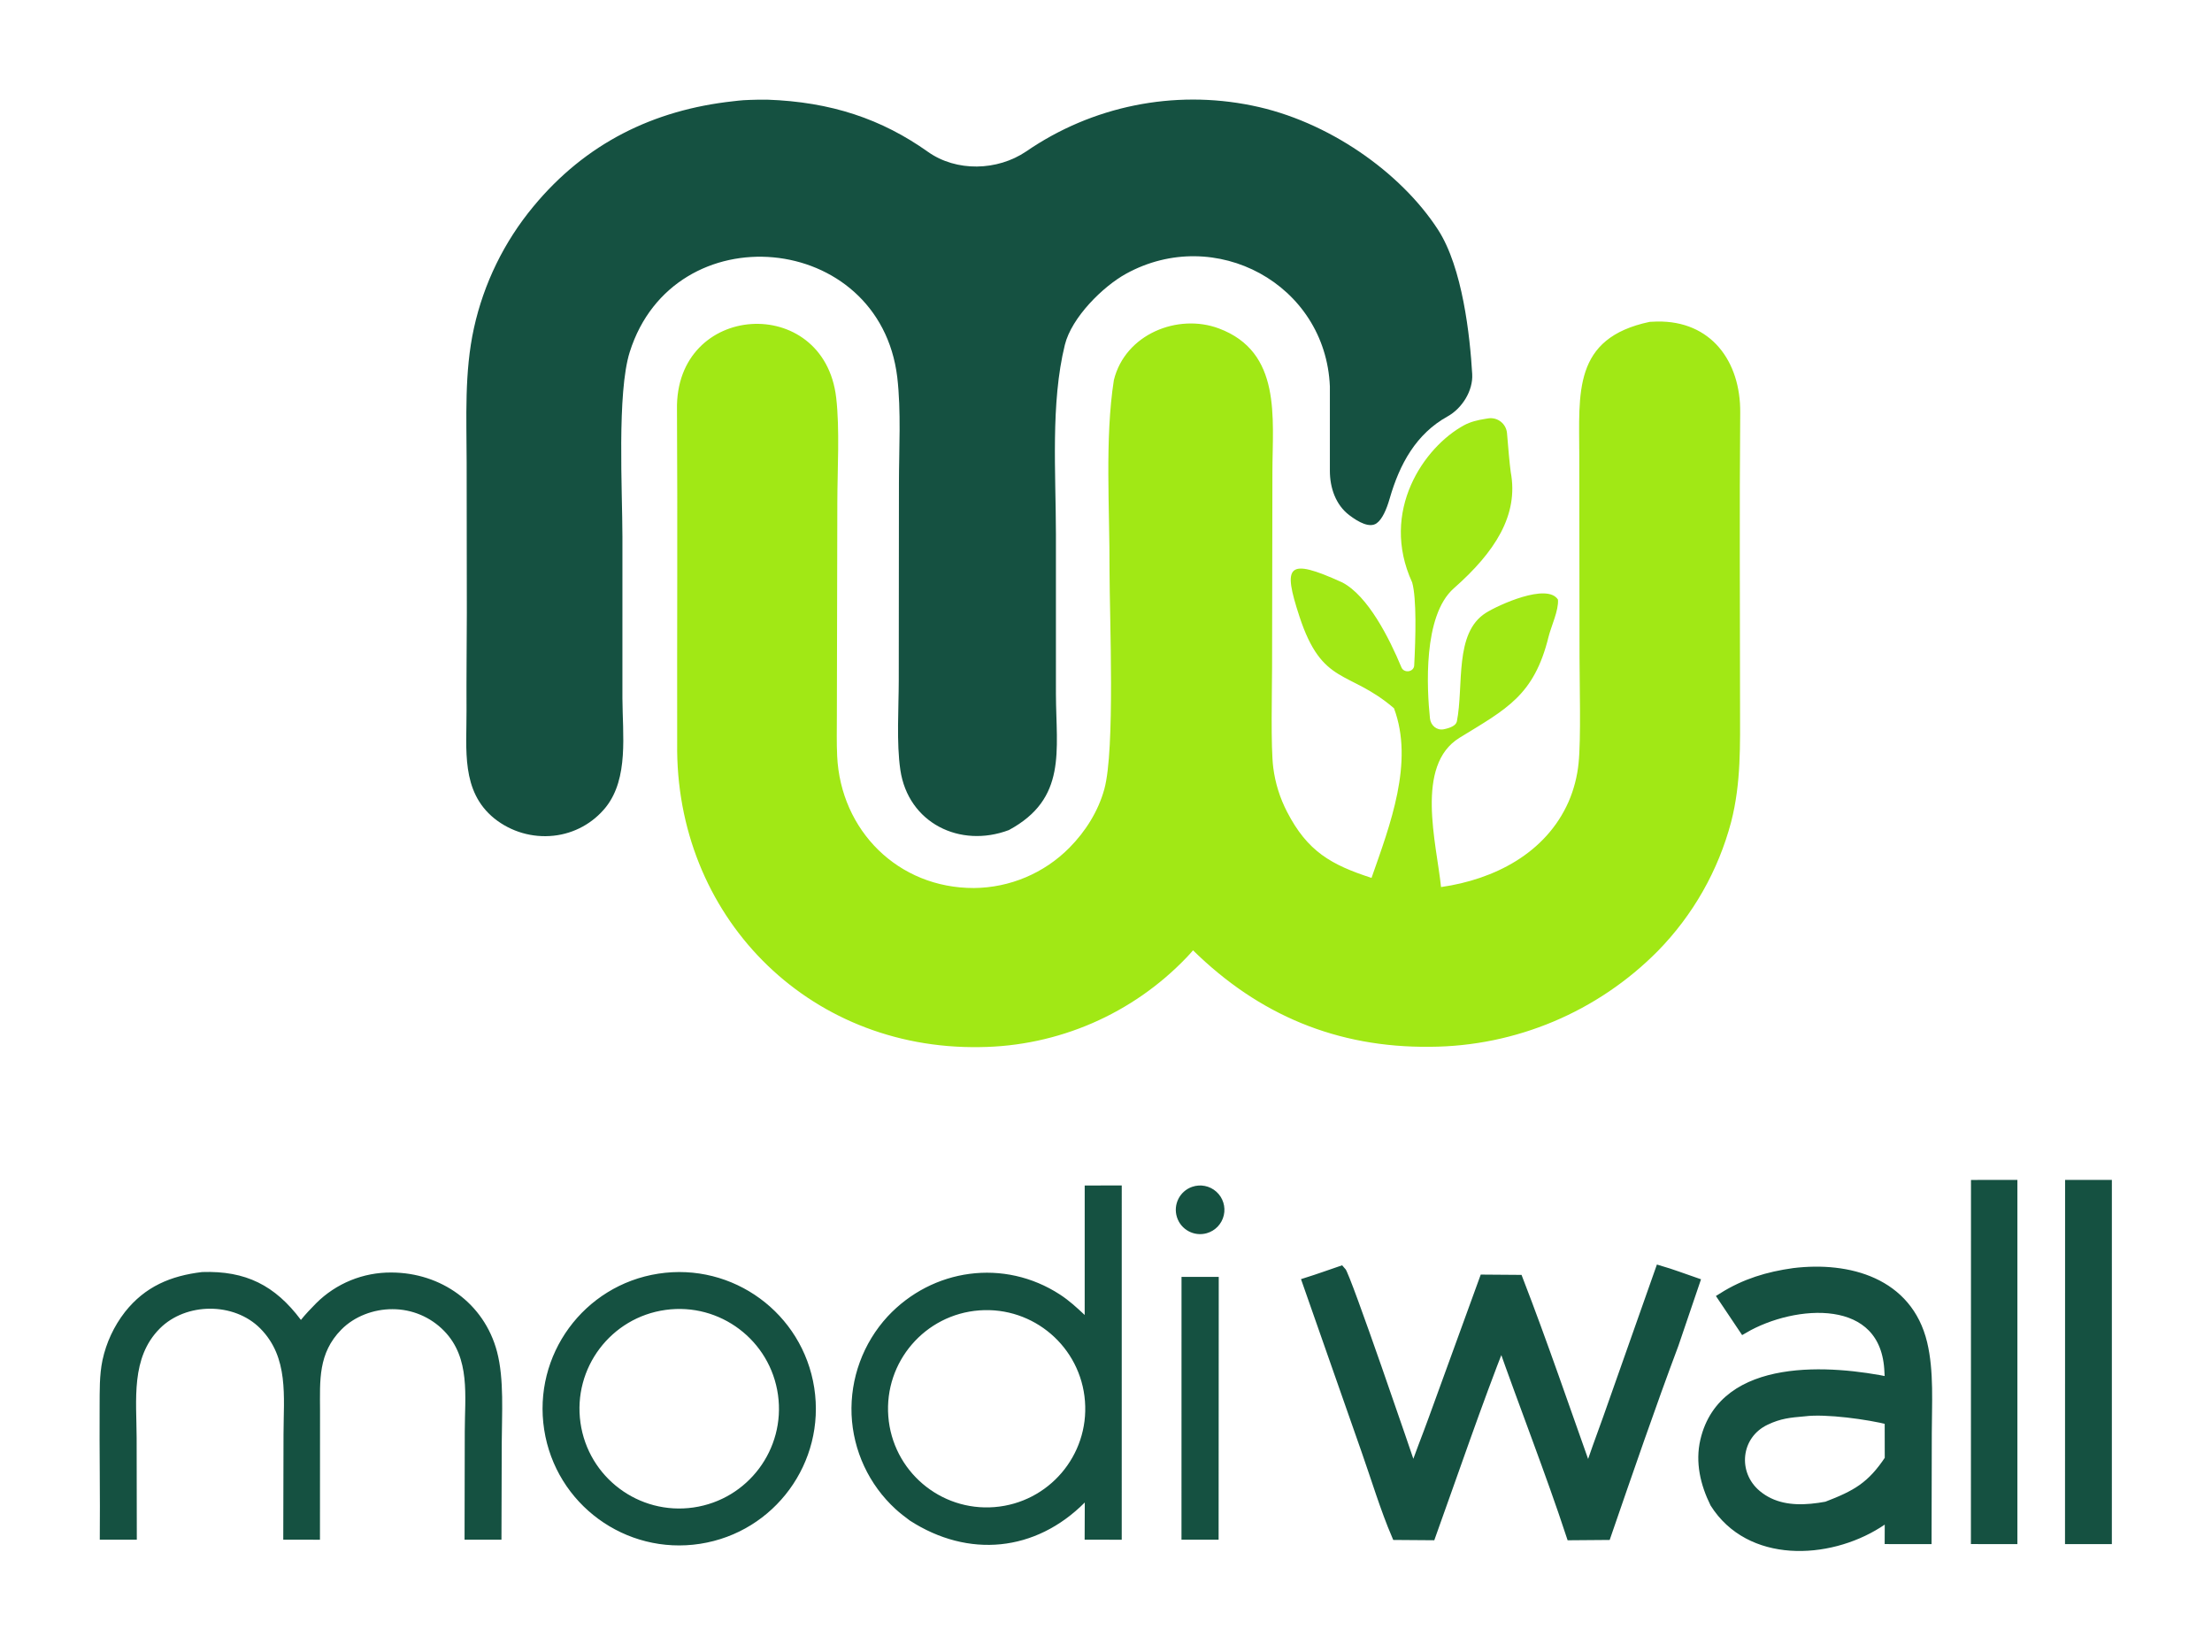
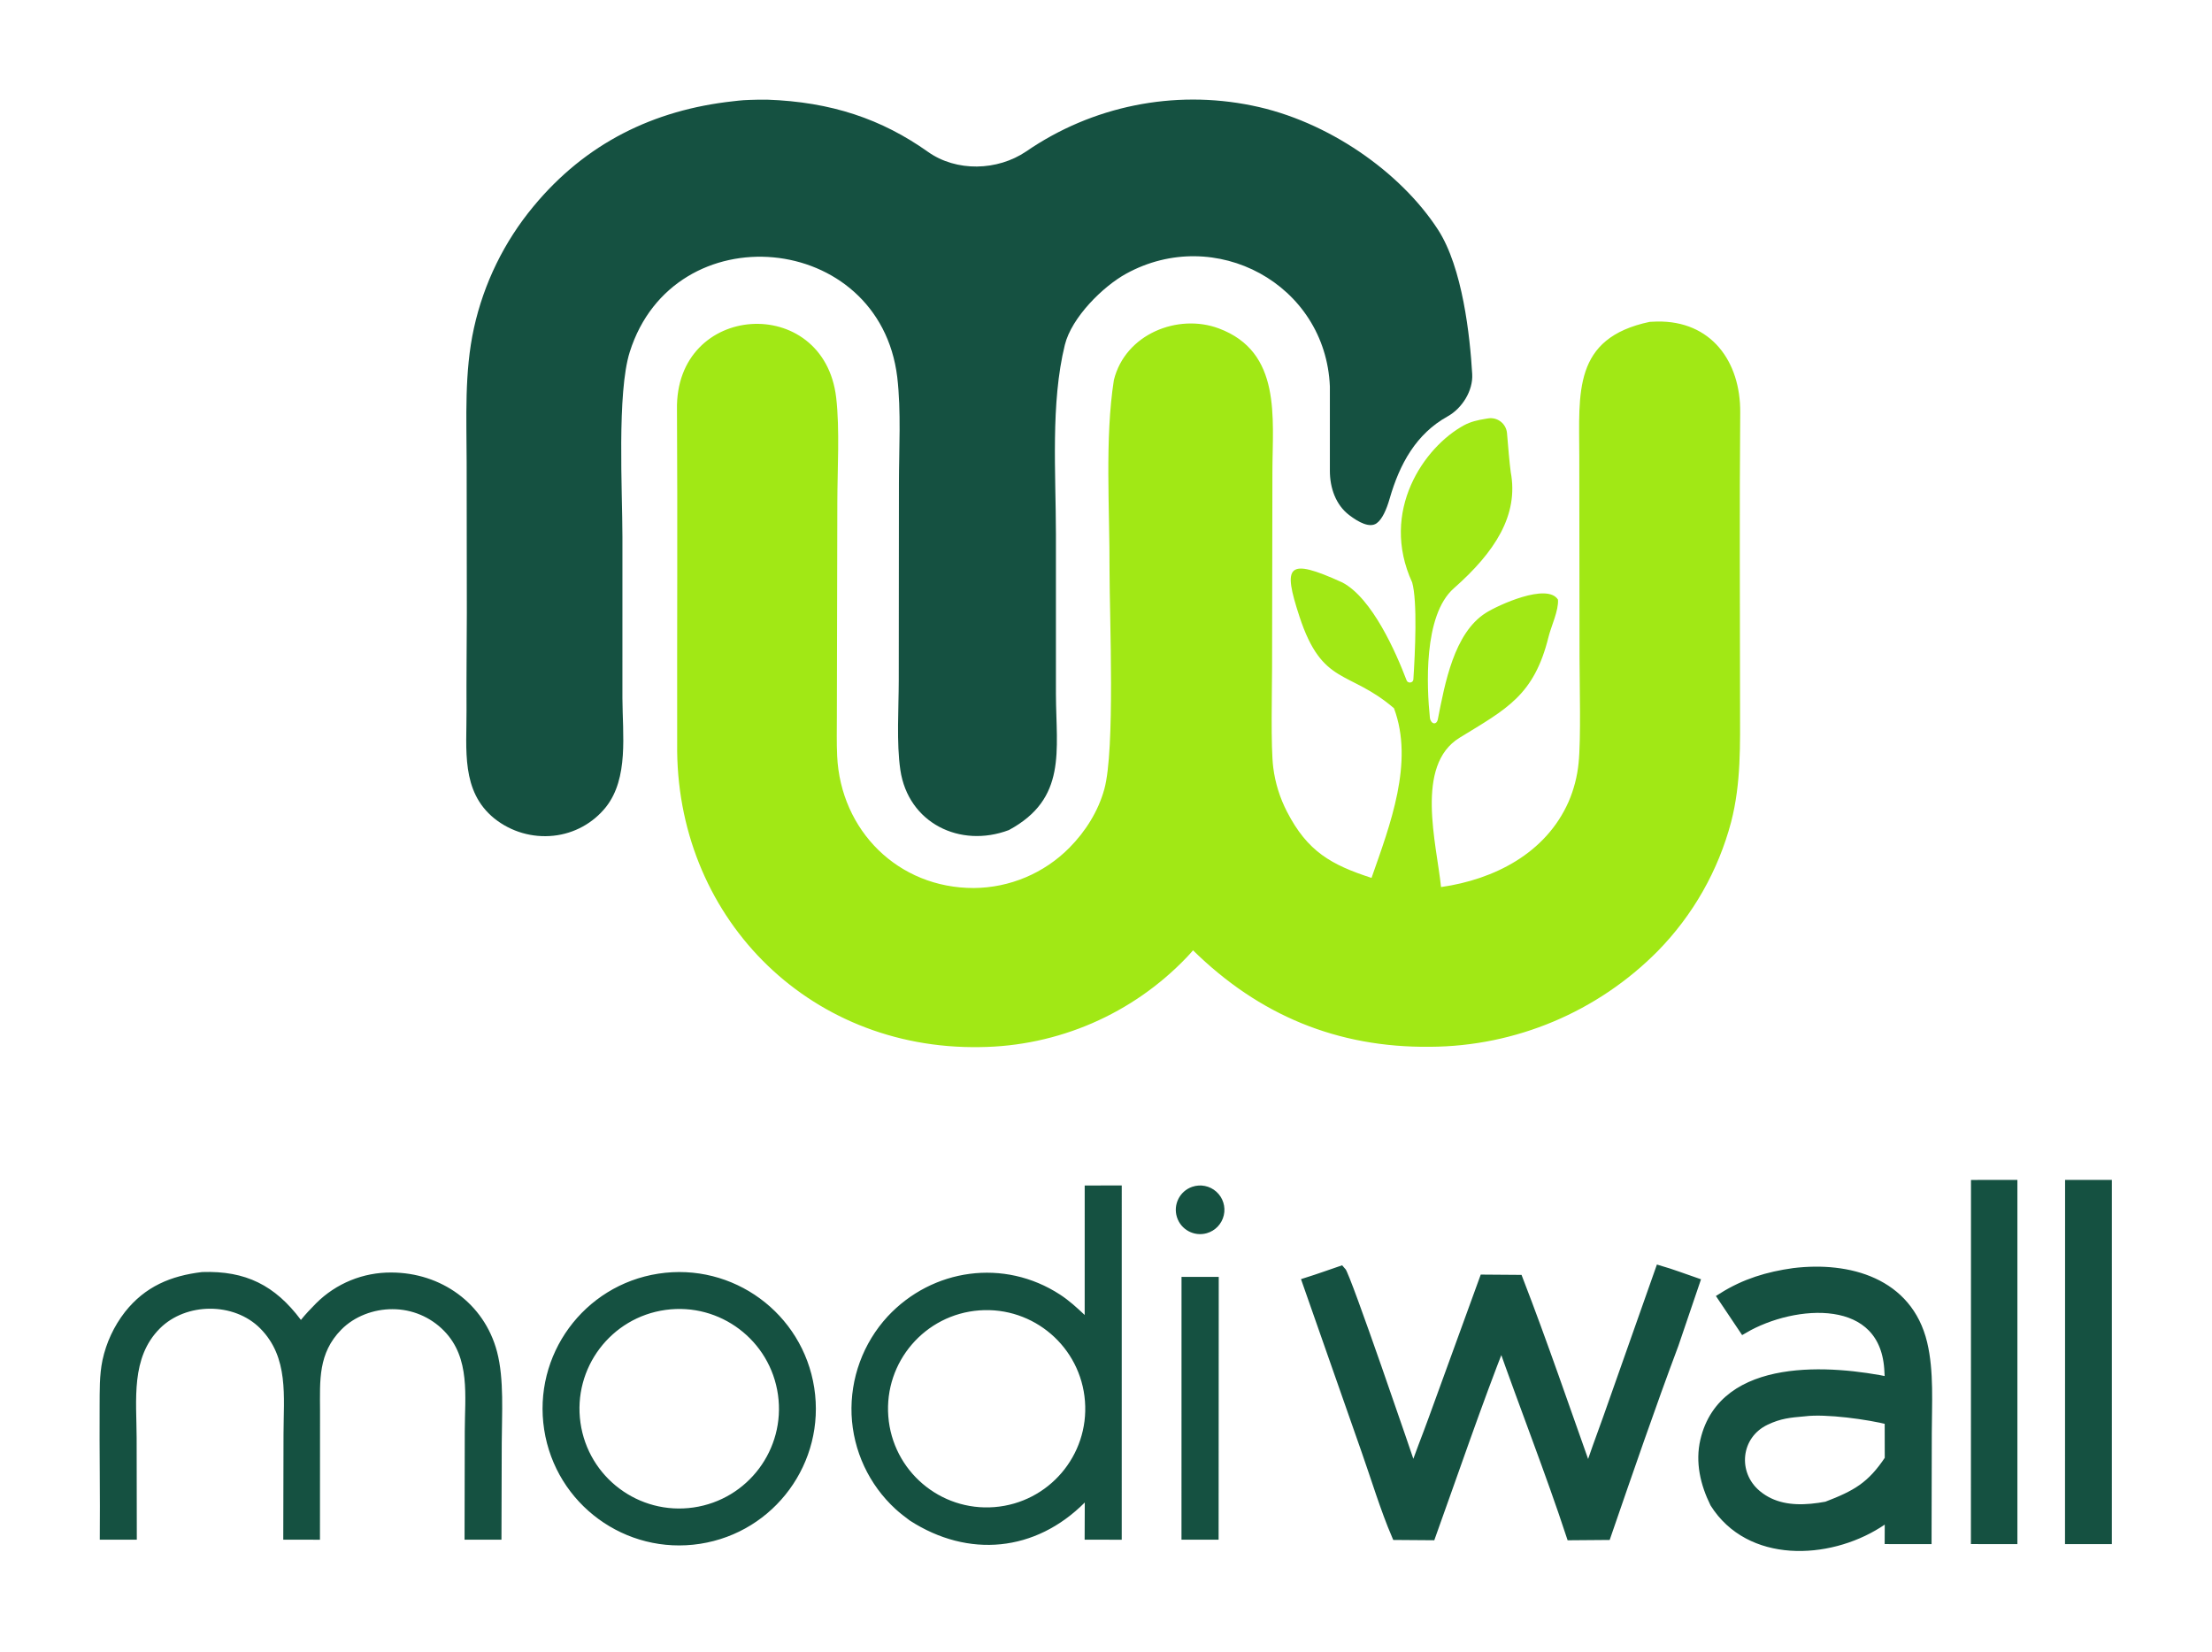
<svg xmlns="http://www.w3.org/2000/svg" viewBox="-60 -60 1333 995">
  <g transform="translate(220.96 0)">
-     <path fill="#a1e815" d="M713.195 133.945C714.639 133.852 716.085 133.791 717.531 133.76C750.215 133.12 767.995 157.787 767.733 188.588C767.235 247.337 767.612 306.136 767.629 364.888C767.636 388.86 768.312 411.86 762.259 435.327C754.519 464.597 739.324 491.358 718.153 512.997C681.856 549.743 632.434 570.537 580.79 570.791C524.797 571.385 477.674 551.626 437.981 512.657C436.737 514.127 435.448 515.559 434.114 516.948C401.544 551.013 356.611 570.493 309.489 570.974C205.021 572.671 125.816 491.306 127.118 387.973C127.007 320.97 127.394 253.9 127.004 186.909C125.708 121.988 215.599 116.548 222.946 179.633C225.158 198.615 223.675 223.084 223.634 242.454L223.353 371.566C223.333 379.468 223.161 387.605 223.526 395.49C225.613 440.459 260.26 475.246 305.984 475.115C327.595 474.933 348.257 466.214 363.468 450.859C373.195 441.023 380.869 428.876 384.545 415.482C391.075 391.678 387.708 312.767 387.662 283.675C387.811 246.752 384.747 204.506 390.282 169.031C397.147 141.194 428.967 128.736 453.521 137.903C491.534 152.094 485.872 191.697 485.821 224.45L485.623 341.929C485.602 355.511 484.747 390.369 486.342 402.635C487.529 411.881 490.326 420.846 494.606 429.126C506.984 453.181 521.317 461.146 545.553 469.017C556.769 437.002 571.278 399.379 559.079 366.779C531.791 343.383 515.89 353.572 502.106 311.476C492.012 280.645 494.461 275.729 527.937 290.974C543.456 299.083 556.297 324.654 563.57 342.137C565.114 345.849 571.053 345.01 571.266 340.996C572.151 324.219 572.772 300.636 570.045 290.974C550.3 247.975 577.316 209.248 601.341 196.24C605.242 194.128 609.6 193.129 613.979 192.423L615.825 192.125C621.498 191.21 626.738 195.347 627.201 201.075C627.843 209.028 628.74 219.366 629.438 224.45C634.336 250.428 619.911 272.693 595.149 294.513C576.387 311.046 578.923 355.339 580.767 372.908C581.211 377.141 584.866 380.283 589.043 379.459C592.675 378.743 596.406 377.367 596.986 374.724C601.266 353.05 595.227 321.491 614.433 309.324C621.864 304.616 651.411 291.08 657.908 301.324C658.415 307.794 653.808 317.34 652.253 323.651C643.498 359.208 626.926 367.17 598.586 384.577C571.556 401.178 584.74 448.199 587.441 474.537C619.526 469.954 650.623 454.154 664.321 423.084C667.503 415.71 669.527 407.889 670.325 399.896C671.83 385.526 670.911 351.728 670.894 336.179L670.755 214.837C670.712 176.697 666.666 143.763 713.195 133.945Z" />
+     <path fill="#a1e815" d="M713.195 133.945C714.639 133.852 716.085 133.791 717.531 133.76C750.215 133.12 767.995 157.787 767.733 188.588C767.235 247.337 767.612 306.136 767.629 364.888C767.636 388.86 768.312 411.86 762.259 435.327C754.519 464.597 739.324 491.358 718.153 512.997C681.856 549.743 632.434 570.537 580.79 570.791C524.797 571.384 477.674 551.626 437.981 512.657C436.737 514.127 435.448 515.559 434.114 516.948C401.544 551.013 356.611 570.493 309.489 570.974C205.021 572.671 125.816 491.306 127.118 387.973C127.007 320.97 127.394 253.9 127.004 186.909C125.708 121.988 215.599 116.548 222.946 179.633C225.158 198.615 223.675 223.084 223.634 242.454L223.353 371.566C223.333 379.468 223.161 387.605 223.526 395.49C225.613 440.459 260.26 475.246 305.984 475.115C327.595 474.933 348.257 466.214 363.468 450.859C373.195 441.023 380.869 428.876 384.545 415.482C391.075 391.678 387.708 312.767 387.662 283.675C387.811 246.752 384.747 204.506 390.282 169.031C397.147 141.194 428.967 128.736 453.521 137.903C491.534 152.094 485.872 191.697 485.821 224.45L485.623 341.929C485.602 355.511 484.747 390.369 486.342 402.635C487.529 411.881 490.326 420.846 494.606 429.126C506.984 453.181 521.317 461.146 545.553 469.017C556.769 437.002 571.278 399.379 559.079 366.779C531.791 343.383 515.89 353.572 502.106 311.476C492.012 280.645 494.461 275.729 527.937 290.974C545.997 300.41 560.429 333.493 566.681 349.96C567.458 352.006 570.63 351.585 570.771 349.401C571.812 333.324 573.271 302.405 570.045 290.974C550.3 247.975 577.316 209.248 601.341 196.24C605.242 194.128 609.6 193.129 613.979 192.423L615.826 192.125C621.498 191.21 626.738 195.347 627.201 201.075C627.843 209.028 628.74 219.366 629.438 224.45C634.336 250.428 619.911 272.693 595.149 294.513C576.572 310.883 578.875 354.468 580.712 372.38C581.11 376.257 584.665 377.306 585.5 373.5C589.78 351.826 595.227 321.491 614.433 309.324C621.864 304.616 651.411 291.08 657.908 301.324C658.415 307.794 653.808 317.34 652.253 323.651C643.498 359.208 626.926 367.17 598.586 384.577C571.556 401.178 584.74 448.199 587.441 474.537C619.526 469.954 650.623 454.154 664.321 423.084C667.503 415.71 669.527 407.889 670.325 399.896C671.83 385.526 670.911 351.728 670.894 336.179L670.755 214.837C670.712 176.697 666.667 143.763 713.195 133.945Z" />
    <path fill="#155141" d="M160.942 1.005C163.008 0.78 165.078 0.5 167.153 0.377C171.683 0.108 179.42 -0.011 181.317 0.055C219.925 1.387 250.443 11.762 278.243 31.495C295.366 43.65 320.087 43.03 337.464 31.241C377.18 3.915 426.306 -6.064 473.532 3.602C519.249 12.803 563.109 43.745 585.565 78.326C600.469 101.277 604.904 142.761 606.223 165.419C606.806 175.419 600.155 186.059 591.394 190.918C572.428 201.437 562.502 219.572 556.495 240.411C554.541 247.191 551.968 252.944 548.615 255.326C544.48 258.264 537.863 254.8 532.082 250.383C523.956 244.176 520.453 233.955 520.453 223.73C520.453 200.2 520.453 172.868 520.453 172.868C517.88 111.126 451.344 75.398 397.641 104.95C383.635 112.657 364.814 131.284 360.739 147.815C352.089 182.908 355.328 225.276 355.364 261.944L355.367 358.332C355.514 392.502 362.12 421.243 327.002 440.199C297.586 451.294 266.298 435.96 261.604 403.912C259.216 387.611 260.629 366.837 260.655 349.957L260.761 231.215C260.77 210.566 262.157 187.872 259.744 167.26C249.063 79.148 125.104 67.926 98.537 152.124C90.779 176.716 94.097 235.682 94.129 263.501L94.122 360.8C94.231 382.672 97.935 408.822 84.236 426.268C76.456 436.032 65.087 442.27 52.674 443.59C39.863 444.979 27.023 441.247 16.951 433.207C-3.328 416.782 0.307 391.414 0.175 368.125C0.064 348.574 0.317 328.975 0.361 309.419L0.252 218.815C0.206 191.569 -1.202 164.356 4.648 137.685C10.584 110.769 22.86 85.662 40.455 64.449C71.862 26.424 112.738 6.251 160.942 1.005Z" />
  </g>
  <g fill="#155141">
    <path d="M336.734 707.501C381.666 700.56 423.723 731.359 430.682 776.301C437.63 821.242 406.853 863.315 361.921 870.283C316.969 877.254 274.893 846.452 267.935 801.491C260.976 756.531 291.783 714.445 336.734 707.501ZM615.979 867.832L593.627 867.799L593.716 845.389C564.049 875.167 523.578 879.062 488.291 856.284C485.456 854.165 482.324 851.797 479.717 849.398C463.669 834.691 454.114 814.205 453.172 792.451C452.31 770.643 460.111 749.382 474.88 733.31C501.89 704.304 545.107 698.191 578.769 720.093C584.389 723.751 588.78 727.841 593.656 732.399L593.666 654.374L615.988 654.351L615.979 867.832ZM61.803 706.521C88.043 705.644 105.713 714.513 121.338 735.373C123.883 732.185 127.567 728.278 130.483 725.357C142.536 713.326 158.917 706.642 175.945 706.809C205.617 706.911 231.755 725.146 239.526 754.543C243.878 771.034 242.411 792.241 242.361 809.519L242.192 867.815L219.95 867.812L220.079 802.519C220.099 781.294 223.597 758.4 207.639 742.011C199.471 733.613 188.255 728.884 176.545 728.9C165.283 728.85 153.612 733.156 145.677 741.222C131.647 755.481 132.807 771.776 132.858 789.909L132.815 867.826L110.7 867.799L110.854 804.204C110.897 781.606 114.153 757.983 96.842 740.514C81.041 724.571 52.057 724.73 36.285 740.565C18.73 758.191 22.28 783.571 22.342 806.468L22.446 867.811L0.132 867.805C0.387 841.033 -0.136 814.255 0.035 787.483C0.095 778.183 -0.15 768.794 1.756 759.64C4.033 749.064 8.66 739.137 15.294 730.593C27.468 715.209 42.928 708.775 61.803 706.521ZM674.439 709.445L674.36 867.816L651.989 867.812L652.009 709.436L674.439 709.445ZM408.825 780.474C404.186 747.68 373.905 724.815 341.096 729.341C308.138 733.89 285.142 764.359 289.801 797.313C294.46 830.269 325.009 853.164 357.937 848.39C390.706 843.638 413.464 813.268 408.825 780.474ZM593.825 784.347C591.317 751.691 562.869 727.222 530.209 729.626C497.4 732.042 472.798 760.661 475.315 793.472C477.843 826.282 506.539 850.797 539.338 848.162C571.978 845.539 596.343 817.002 593.825 784.347ZM658.372 655.193C663.417 653.427 669.028 654.547 673.003 658.116C676.978 661.685 678.703 667.139 677.483 672.345C676.274 677.551 672.329 681.684 667.185 683.131C659.562 685.274 651.622 680.98 649.243 673.432C646.865 665.884 650.909 657.809 658.372 655.193Z" />
    <path stroke="#155141" stroke-width="6" d="M1020.94 707.129C1053.99 703.095 1089.62 712.828 1098.42 749.539C1102.48 766.457 1101.16 786.173 1101.14 803.666L1101.01 867.482L1078.75 867.453L1078.81 853.025C1076.43 854.72 1074 856.351 1071.53 857.915C1041.43 876.876 994.474 879.088 973.43 845.681C967.642 833.919 964.599 821.051 967.612 808.17C978.793 760.326 1043.98 765.603 1078.93 772.86C1078.85 770.86 1078.67 768.803 1078.6 766.819C1076.85 718.217 1020.98 722.86 990.767 740.508L978.257 721.851C991.678 713.432 1005.44 709.298 1020.94 707.129ZM1152.73 867.468L1130.71 867.452L1130.76 654.023L1152.73 654V867.468ZM1209.65 867.46L1187.42 867.457L1187.47 654.02L1209.66 654.001L1209.65 867.46ZM940.374 705.67C946.856 707.556 954.767 710.508 961.269 712.751L948.621 749.944C934.654 787.166 920.897 827.272 907.882 864.98L886.848 865.146C874.448 827.411 858.252 786.18 844.851 747.952C830.31 784.81 815.769 827.449 802.229 865.129L781.582 864.977C774.871 849.346 769.132 830.376 763.383 814.062L727.868 712.732C734.479 710.644 741.428 708.145 748.019 705.896C750.953 708.76 788.491 818.742 791.712 828.357C794.894 818.264 800.098 805.581 803.775 795.328L834.423 711.072L854.852 711.226C869.423 748.896 883.548 790.327 897.207 828.666C898.178 823.863 906.871 800.703 908.903 794.872L940.374 705.67ZM1078.75 795.6C1066 792.352 1040.47 788.829 1027.48 790.466C1018.36 791.26 1012.36 791.797 1003.9 795.821C985.741 804.458 983.363 828.129 998.597 840.817C1008.03 848.676 1019.72 850.246 1031.56 849.131C1034.67 848.838 1037.77 848.402 1040.83 847.823C1058.67 840.983 1067.9 835.883 1078.79 819.397L1078.75 795.6Z" />
  </g>
</svg>
